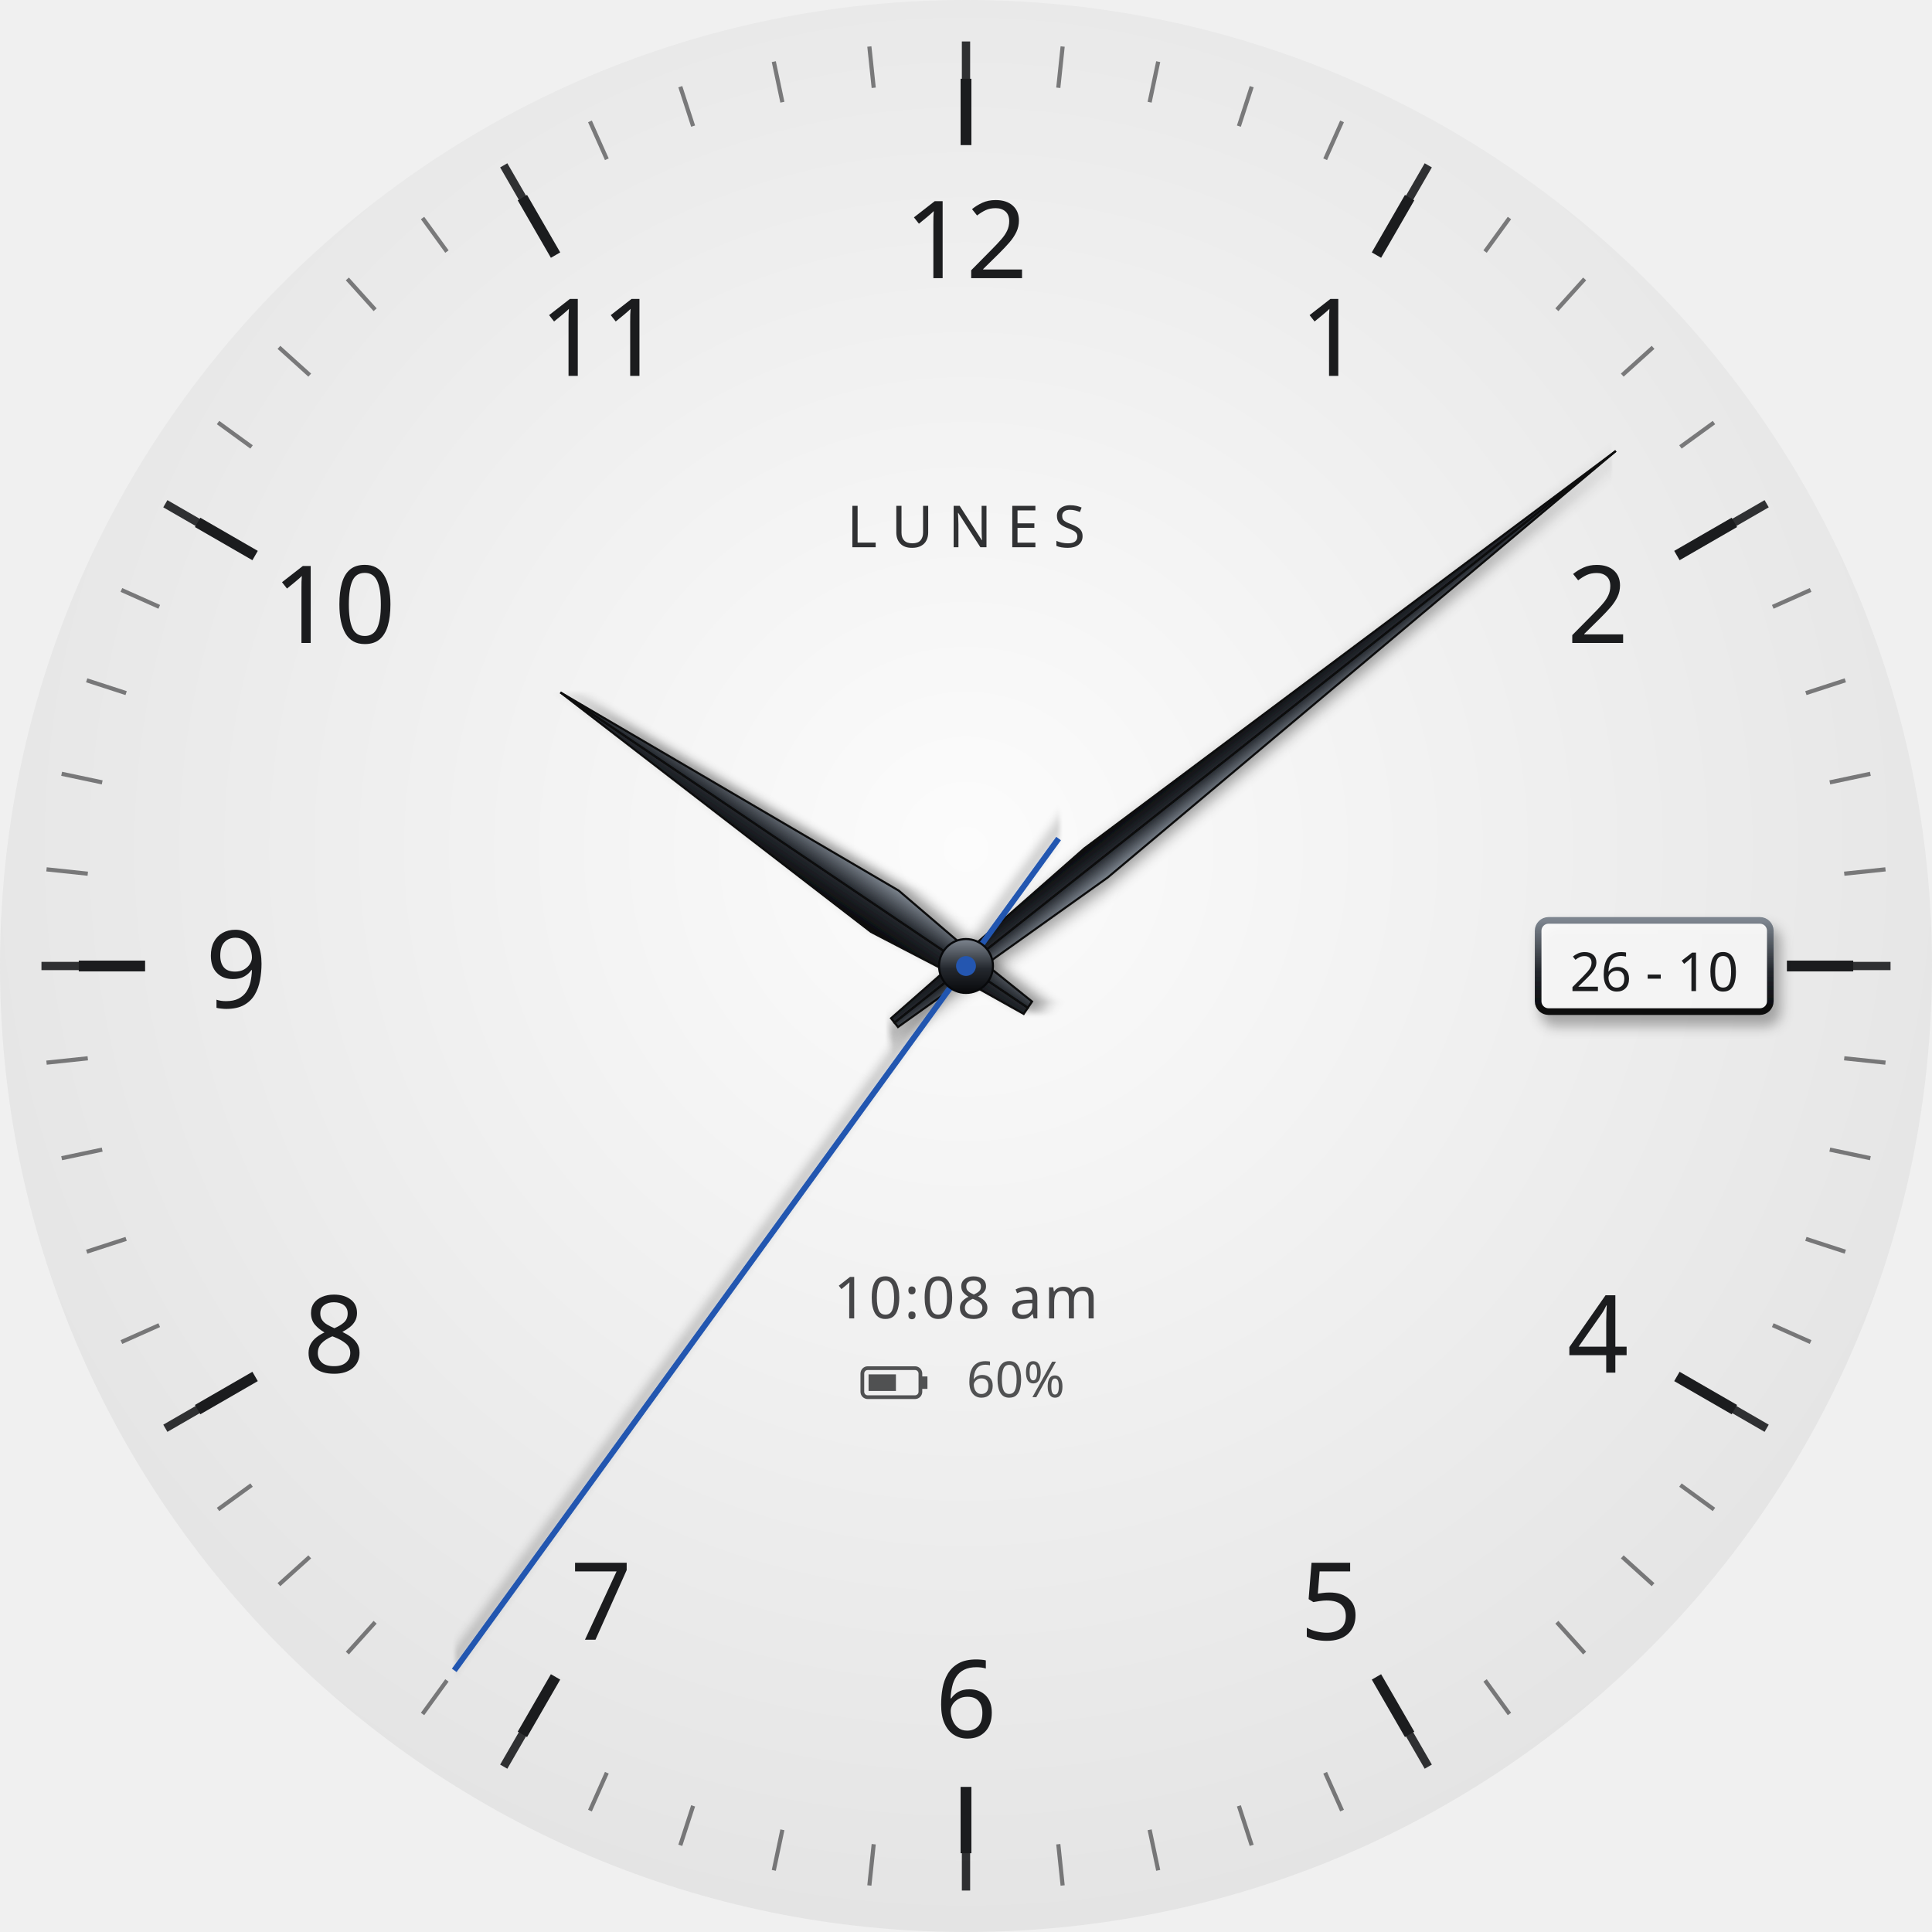
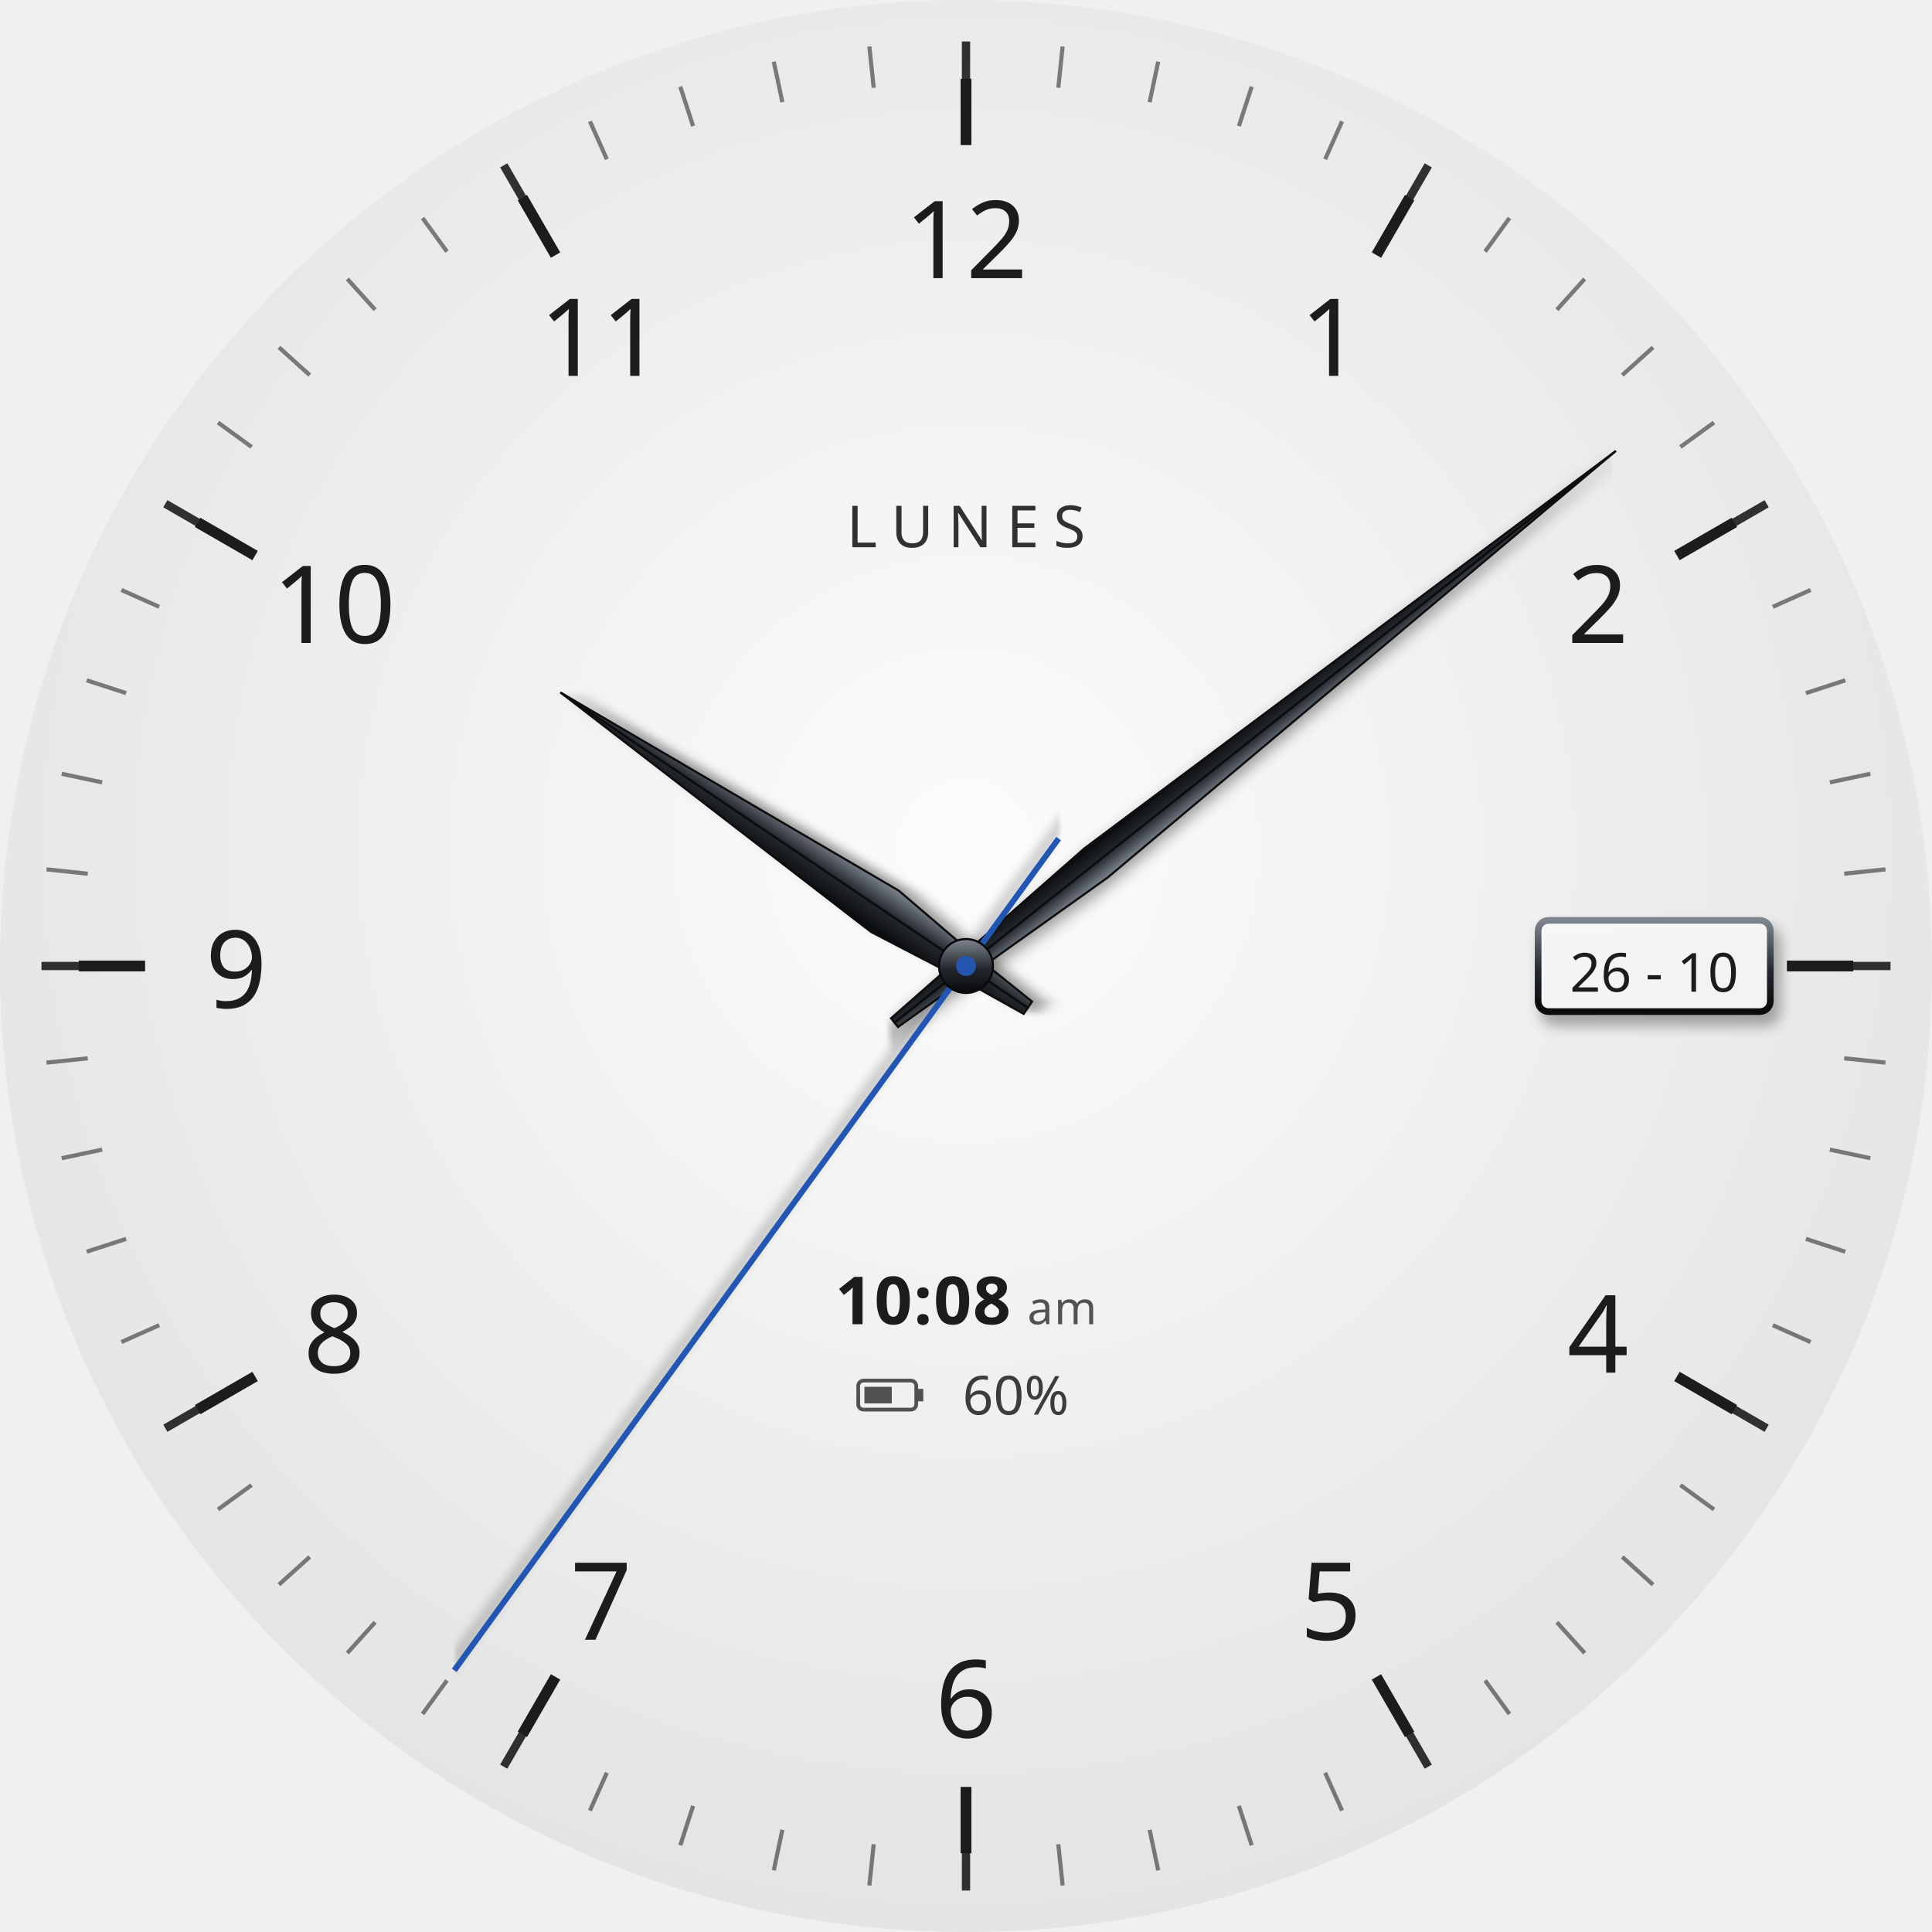
<svg xmlns="http://www.w3.org/2000/svg" width="466" height="466" viewBox="0 0 466 466">
  <defs>
    <clipPath id="esfera">
      <circle cx="233.0" cy="233.0" r="233.0" />
    </clipPath>
    <radialGradient id="fondo" cx="50%" cy="44%" r="60%">
      <stop offset="0" stop-color="#fcfcfc" />
      <stop offset="1" stop-color="#e2e2e2" />
    </radialGradient>
    <radialGradient id="fume" cx="50%" cy="48%" r="50%">
      <stop offset=".45" stop-color="#000" stop-opacity="0" />
-       <stop offset="1" stop-color="#000" stop-opacity=".7" />
+       <stop offset="1" stop-color="#000" stop-opacity="0.7" />
    </radialGradient>
+     <filter id="halo" x="-30%" y="-60%" width="160%" height="220%">
+       <feDropShadow dx="0" dy="0" stdDeviation="1.1" flood-color="#000" flood-opacity=".6" />
+     </filter>
    <linearGradient id="metalV" x1="0" y1="0" x2="0" y2="1">
      <stop offset="0" stop-color="#7d858f" />
      <stop offset=".55" stop-color="#24282e" />
      <stop offset="1" stop-color="#08090b" />
    </linearGradient>
    <linearGradient id="metalClaro" x1="0" y1="0" x2="1" y2="0">
      <stop offset="0" stop-color="#24282e" />
      <stop offset="1" stop-color="#7d858f" />
    </linearGradient>
    <linearGradient id="metalOscuro" x1="0" y1="0" x2="1" y2="0">
      <stop offset="0" stop-color="#08090b" />
      <stop offset="1" stop-color="#24282e" />
    </linearGradient>
    <linearGradient id="franja" x1="0" y1="0" x2="1" y2="0">
      <stop offset="0" stop-color="#fff" stop-opacity="0" />
      <stop offset=".5" stop-color="#fff" stop-opacity=".07" />
      <stop offset="1" stop-color="#000" stop-opacity=".08" />
    </linearGradient>
    <filter id="grano" x="0" y="0" width="100%" height="100%">
      <feTurbulence type="fractalNoise" baseFrequency=".85" numOctaves="2" seed="7" />
      <feColorMatrix values="0 0 0 0 0  0 0 0 0 0  0 0 0 0 0  0 0 0 .22 0" />
    </filter>
    <filter id="sombra" x="-50%" y="-50%" width="200%" height="200%">
      <feDropShadow dx="1.5" dy="2.5" stdDeviation="1.6" flood-color="#000" flood-opacity=".38" />
    </filter>
  </defs>
  <circle cx="233.0" cy="233.0" r="233.0" fill="url(#fondo)" />
  <g clip-path="url(#esfera)" />
  <line x1="233.00" y1="26.00" x2="233.00" y2="10.00" stroke="#1b1c1e" stroke-width="2" opacity="0.9" />
  <line x1="255.26" y1="21.17" x2="256.31" y2="11.22" stroke="#1b1c1e" stroke-width="1" opacity="0.55" />
  <line x1="277.29" y1="24.65" x2="279.36" y2="14.87" stroke="#1b1c1e" stroke-width="1" opacity="0.55" />
  <line x1="298.82" y1="30.42" x2="301.91" y2="20.91" stroke="#1b1c1e" stroke-width="1" opacity="0.55" />
  <line x1="319.63" y1="38.41" x2="323.70" y2="29.28" stroke="#1b1c1e" stroke-width="1" opacity="0.55" />
  <line x1="336.50" y1="53.73" x2="344.50" y2="39.88" stroke="#1b1c1e" stroke-width="2" opacity="0.9" />
  <line x1="358.20" y1="60.68" x2="364.08" y2="52.59" stroke="#1b1c1e" stroke-width="1" opacity="0.55" />
  <line x1="375.52" y1="74.71" x2="382.22" y2="67.28" stroke="#1b1c1e" stroke-width="1" opacity="0.55" />
  <line x1="391.29" y1="90.48" x2="398.72" y2="83.78" stroke="#1b1c1e" stroke-width="1" opacity="0.55" />
  <line x1="405.32" y1="107.80" x2="413.41" y2="101.92" stroke="#1b1c1e" stroke-width="1" opacity="0.55" />
  <line x1="412.27" y1="129.50" x2="426.12" y2="121.50" stroke="#1b1c1e" stroke-width="2" opacity="0.9" />
  <line x1="427.59" y1="146.37" x2="436.72" y2="142.30" stroke="#1b1c1e" stroke-width="1" opacity="0.55" />
  <line x1="435.58" y1="167.18" x2="445.09" y2="164.09" stroke="#1b1c1e" stroke-width="1" opacity="0.55" />
  <line x1="441.35" y1="188.71" x2="451.13" y2="186.64" stroke="#1b1c1e" stroke-width="1" opacity="0.55" />
  <line x1="444.83" y1="210.74" x2="454.78" y2="209.69" stroke="#1b1c1e" stroke-width="1" opacity="0.55" />
  <line x1="440.00" y1="233.00" x2="456.00" y2="233.00" stroke="#1b1c1e" stroke-width="2" opacity="0.9" />
  <line x1="444.83" y1="255.26" x2="454.78" y2="256.31" stroke="#1b1c1e" stroke-width="1" opacity="0.55" />
  <line x1="441.35" y1="277.29" x2="451.13" y2="279.36" stroke="#1b1c1e" stroke-width="1" opacity="0.55" />
  <line x1="435.58" y1="298.82" x2="445.09" y2="301.91" stroke="#1b1c1e" stroke-width="1" opacity="0.55" />
  <line x1="427.59" y1="319.63" x2="436.72" y2="323.70" stroke="#1b1c1e" stroke-width="1" opacity="0.55" />
  <line x1="412.27" y1="336.50" x2="426.12" y2="344.50" stroke="#1b1c1e" stroke-width="2" opacity="0.9" />
  <line x1="405.32" y1="358.20" x2="413.41" y2="364.08" stroke="#1b1c1e" stroke-width="1" opacity="0.55" />
  <line x1="391.29" y1="375.52" x2="398.72" y2="382.22" stroke="#1b1c1e" stroke-width="1" opacity="0.55" />
  <line x1="375.52" y1="391.29" x2="382.22" y2="398.72" stroke="#1b1c1e" stroke-width="1" opacity="0.55" />
  <line x1="358.20" y1="405.32" x2="364.08" y2="413.41" stroke="#1b1c1e" stroke-width="1" opacity="0.55" />
  <line x1="336.50" y1="412.27" x2="344.50" y2="426.12" stroke="#1b1c1e" stroke-width="2" opacity="0.9" />
  <line x1="319.63" y1="427.59" x2="323.70" y2="436.72" stroke="#1b1c1e" stroke-width="1" opacity="0.55" />
  <line x1="298.82" y1="435.58" x2="301.91" y2="445.09" stroke="#1b1c1e" stroke-width="1" opacity="0.55" />
  <line x1="277.29" y1="441.35" x2="279.36" y2="451.13" stroke="#1b1c1e" stroke-width="1" opacity="0.55" />
  <line x1="255.26" y1="444.83" x2="256.31" y2="454.78" stroke="#1b1c1e" stroke-width="1" opacity="0.55" />
  <line x1="233.00" y1="440.00" x2="233.00" y2="456.00" stroke="#1b1c1e" stroke-width="2" opacity="0.9" />
  <line x1="210.74" y1="444.83" x2="209.69" y2="454.78" stroke="#1b1c1e" stroke-width="1" opacity="0.55" />
  <line x1="188.71" y1="441.35" x2="186.64" y2="451.13" stroke="#1b1c1e" stroke-width="1" opacity="0.55" />
  <line x1="167.18" y1="435.58" x2="164.09" y2="445.09" stroke="#1b1c1e" stroke-width="1" opacity="0.55" />
  <line x1="146.37" y1="427.59" x2="142.30" y2="436.72" stroke="#1b1c1e" stroke-width="1" opacity="0.55" />
  <line x1="129.50" y1="412.27" x2="121.50" y2="426.12" stroke="#1b1c1e" stroke-width="2" opacity="0.9" />
  <line x1="107.80" y1="405.32" x2="101.92" y2="413.41" stroke="#1b1c1e" stroke-width="1" opacity="0.55" />
  <line x1="90.48" y1="391.29" x2="83.78" y2="398.72" stroke="#1b1c1e" stroke-width="1" opacity="0.55" />
  <line x1="74.71" y1="375.52" x2="67.28" y2="382.22" stroke="#1b1c1e" stroke-width="1" opacity="0.55" />
  <line x1="60.68" y1="358.20" x2="52.59" y2="364.08" stroke="#1b1c1e" stroke-width="1" opacity="0.55" />
  <line x1="53.73" y1="336.50" x2="39.88" y2="344.50" stroke="#1b1c1e" stroke-width="2" opacity="0.9" />
  <line x1="38.41" y1="319.63" x2="29.28" y2="323.70" stroke="#1b1c1e" stroke-width="1" opacity="0.55" />
  <line x1="30.42" y1="298.82" x2="20.91" y2="301.91" stroke="#1b1c1e" stroke-width="1" opacity="0.55" />
  <line x1="24.65" y1="277.29" x2="14.87" y2="279.36" stroke="#1b1c1e" stroke-width="1" opacity="0.55" />
  <line x1="21.17" y1="255.26" x2="11.22" y2="256.31" stroke="#1b1c1e" stroke-width="1" opacity="0.55" />
  <line x1="26.00" y1="233.00" x2="10.00" y2="233.00" stroke="#1b1c1e" stroke-width="2" opacity="0.9" />
  <line x1="21.17" y1="210.74" x2="11.22" y2="209.69" stroke="#1b1c1e" stroke-width="1" opacity="0.55" />
  <line x1="24.65" y1="188.71" x2="14.87" y2="186.64" stroke="#1b1c1e" stroke-width="1" opacity="0.55" />
  <line x1="30.42" y1="167.18" x2="20.91" y2="164.09" stroke="#1b1c1e" stroke-width="1" opacity="0.55" />
  <line x1="38.41" y1="146.37" x2="29.28" y2="142.30" stroke="#1b1c1e" stroke-width="1" opacity="0.55" />
  <line x1="53.73" y1="129.50" x2="39.88" y2="121.50" stroke="#1b1c1e" stroke-width="2" opacity="0.9" />
  <line x1="60.68" y1="107.80" x2="52.59" y2="101.92" stroke="#1b1c1e" stroke-width="1" opacity="0.55" />
  <line x1="74.71" y1="90.48" x2="67.28" y2="83.78" stroke="#1b1c1e" stroke-width="1" opacity="0.55" />
  <line x1="90.48" y1="74.71" x2="83.78" y2="67.28" stroke="#1b1c1e" stroke-width="1" opacity="0.55" />
  <line x1="107.80" y1="60.68" x2="101.92" y2="52.59" stroke="#1b1c1e" stroke-width="1" opacity="0.55" />
  <line x1="129.50" y1="53.73" x2="121.50" y2="39.88" stroke="#1b1c1e" stroke-width="2" opacity="0.9" />
  <line x1="146.37" y1="38.41" x2="142.30" y2="29.28" stroke="#1b1c1e" stroke-width="1" opacity="0.55" />
  <line x1="167.18" y1="30.42" x2="164.09" y2="20.91" stroke="#1b1c1e" stroke-width="1" opacity="0.55" />
  <line x1="188.71" y1="24.65" x2="186.64" y2="14.87" stroke="#1b1c1e" stroke-width="1" opacity="0.55" />
  <line x1="210.74" y1="21.17" x2="209.69" y2="11.22" stroke="#1b1c1e" stroke-width="1" opacity="0.55" />
  <line x1="332.00" y1="61.53" x2="340.00" y2="47.67" stroke="#1b1c1e" stroke-width="2.6" />
  <line x1="404.47" y1="134.00" x2="418.33" y2="126.00" stroke="#1b1c1e" stroke-width="2.6" />
  <line x1="431.00" y1="233.00" x2="447.00" y2="233.00" stroke="#1b1c1e" stroke-width="2.6" />
  <line x1="404.47" y1="332.00" x2="418.33" y2="340.00" stroke="#1b1c1e" stroke-width="2.6" />
  <line x1="332.00" y1="404.47" x2="340.00" y2="418.33" stroke="#1b1c1e" stroke-width="2.6" />
  <line x1="233.00" y1="431.00" x2="233.00" y2="447.00" stroke="#1b1c1e" stroke-width="2.6" />
  <line x1="134.00" y1="404.47" x2="126.00" y2="418.33" stroke="#1b1c1e" stroke-width="2.6" />
  <line x1="61.53" y1="332.00" x2="47.67" y2="340.00" stroke="#1b1c1e" stroke-width="2.6" />
  <line x1="35.00" y1="233.00" x2="19.00" y2="233.00" stroke="#1b1c1e" stroke-width="2.6" />
  <line x1="61.53" y1="134.00" x2="47.67" y2="126.00" stroke="#1b1c1e" stroke-width="2.6" />
  <line x1="134.00" y1="61.53" x2="126.00" y2="47.67" stroke="#1b1c1e" stroke-width="2.6" />
  <line x1="233.00" y1="35.00" x2="233.00" y2="19.00" stroke="#1b1c1e" stroke-width="2.6" />
  <text transform="translate(321.00 80.58) scale(1 1)" font-family="Futura" font-weight="500" font-size="26" text-anchor="middle" dominant-baseline="central" fill="#1b1c1e">1</text>
  <text transform="translate(385.42 145.00) scale(1 1)" font-family="Futura" font-weight="500" font-size="26" text-anchor="middle" dominant-baseline="central" fill="#1b1c1e">2</text>
  <text transform="translate(385.42 321.00) scale(1 1)" font-family="Futura" font-weight="500" font-size="26" text-anchor="middle" dominant-baseline="central" fill="#1b1c1e">4</text>
  <text transform="translate(321.00 385.42) scale(1 1)" font-family="Futura" font-weight="500" font-size="26" text-anchor="middle" dominant-baseline="central" fill="#1b1c1e">5</text>
  <text transform="translate(233.00 409.00) scale(1 1)" font-family="Futura" font-weight="500" font-size="26" text-anchor="middle" dominant-baseline="central" fill="#1b1c1e">6</text>
  <text transform="translate(145.00 385.42) scale(1 1)" font-family="Futura" font-weight="500" font-size="26" text-anchor="middle" dominant-baseline="central" fill="#1b1c1e">7</text>
  <text transform="translate(80.58 321.00) scale(1 1)" font-family="Futura" font-weight="500" font-size="26" text-anchor="middle" dominant-baseline="central" fill="#1b1c1e">8</text>
  <text transform="translate(57.00 233.00) scale(1 1)" font-family="Futura" font-weight="500" font-size="26" text-anchor="middle" dominant-baseline="central" fill="#1b1c1e">9</text>
  <text transform="translate(80.58 145.00) scale(1 1)" font-family="Futura" font-weight="500" font-size="26" text-anchor="middle" dominant-baseline="central" fill="#1b1c1e">10</text>
  <text transform="translate(145.00 80.58) scale(1 1)" font-family="Futura" font-weight="500" font-size="26" text-anchor="middle" dominant-baseline="central" fill="#1b1c1e">11</text>
  <text transform="translate(233.00 57.00) scale(1 1)" font-family="Futura" font-weight="500" font-size="26" text-anchor="middle" dominant-baseline="central" fill="#1b1c1e">12</text>
  <text x="233.0" y="132" font-family="Futura" font-size="14" letter-spacing="3.5" text-anchor="middle" fill="#1b1c1e" opacity=".9">LUNES</text>
  <g filter="url(#sombra)">
    <rect x="371.0" y="222.0" width="56" height="22" rx="2.5" fill="#ffffff" fill-opacity="0.75" stroke="url(#metalV)" stroke-width="1.6" />
  </g>
-   <text x="399.0" y="234.0" font-family="Avenir Next" font-weight="500" font-size="13" text-anchor="middle" dominant-baseline="central" fill="#1b1c1e">26 - 10</text>
-   <text x="233.0" y="318" font-family="Avenir Next" font-weight="500" font-size="14" letter-spacing=".5" text-anchor="middle" fill="#1b1c1e" opacity=".8">10:08 am</text>
-   <g transform="translate(208.0 330)" opacity=".75">
+   <text x="399.0" y="239.2" font-family="Avenir Next" font-weight="500" font-size="13" letter-spacing="0" text-anchor="middle" fill="#1b1c1e" opacity="1">26 - 10</text>
+   <text x="233.0" y="319.4" font-family="Avenir Next" font-weight="600" font-size="16" letter-spacing="0.3" text-anchor="middle" fill="#1b1c1e" opacity="1">10:08<tspan dx="4" font-family="Avenir Next" font-weight="500" font-size="11" letter-spacing="0.3" fill-opacity="0.75">am</tspan>
+   </text>
+   <g transform="translate(207.0 333)" opacity=".75">
    <rect x="0" y="0" width="14" height="7" rx="1.3" fill="none" stroke="#1b1c1e" stroke-width=".9" />
    <rect x="14.3" y="2" width="1.4" height="3" fill="#1b1c1e" />
    <rect x="1.5" y="1.5" width="6.6" height="4" fill="#1b1c1e" />
  </g>
-   <text x="245.0" y="337" font-family="Avenir Next" font-weight="500" font-size="12" text-anchor="middle" fill="#1b1c1e" opacity=".75">60%</text>
+   <text x="245.0" y="341.2" font-family="Avenir Next" font-weight="500" font-size="13" letter-spacing="0" text-anchor="middle" fill="#1b1c1e" opacity="0.85">60%</text>
  <g transform="rotate(304.00 233.0 233.0)" filter="url(#sombra)">
    <path d="M233.00,115.00 L227.00,209.40 L229.70,233.00 L231.20,251.00 L233.00,251.00 Z" fill="url(#metalOscuro)" stroke="#08090b" stroke-width=".5" />
    <path d="M233.00,115.00 L239.00,209.40 L236.30,233.00 L234.80,251.00 L233.00,251.00 Z" fill="url(#metalClaro)" stroke="#08090b" stroke-width=".5" />
  </g>
  <g transform="rotate(51.60 233.0 233.0)" filter="url(#sombra)">
    <path d="M233.00,33.00 L228.50,193.00 L230.53,233.00 L231.65,255.00 L233.00,255.00 Z" fill="url(#metalOscuro)" stroke="#08090b" stroke-width=".5" />
    <path d="M233.00,33.00 L237.50,193.00 L235.47,233.00 L234.35,255.00 L233.00,255.00 Z" fill="url(#metalClaro)" stroke="#08090b" stroke-width=".5" />
  </g>
  <g transform="rotate(216.00 233.0 233.0)" filter="url(#sombra)">
    <rect x="232.3" y="23.0" width="1.4" height="248" fill="#2456b0" />
  </g>
  <circle cx="233.0" cy="233.0" r="6.5" fill="url(#metalV)" stroke="#08090b" stroke-width=".5" />
  <circle cx="233.0" cy="233.0" r="2.4" fill="#2456b0" />
</svg>
